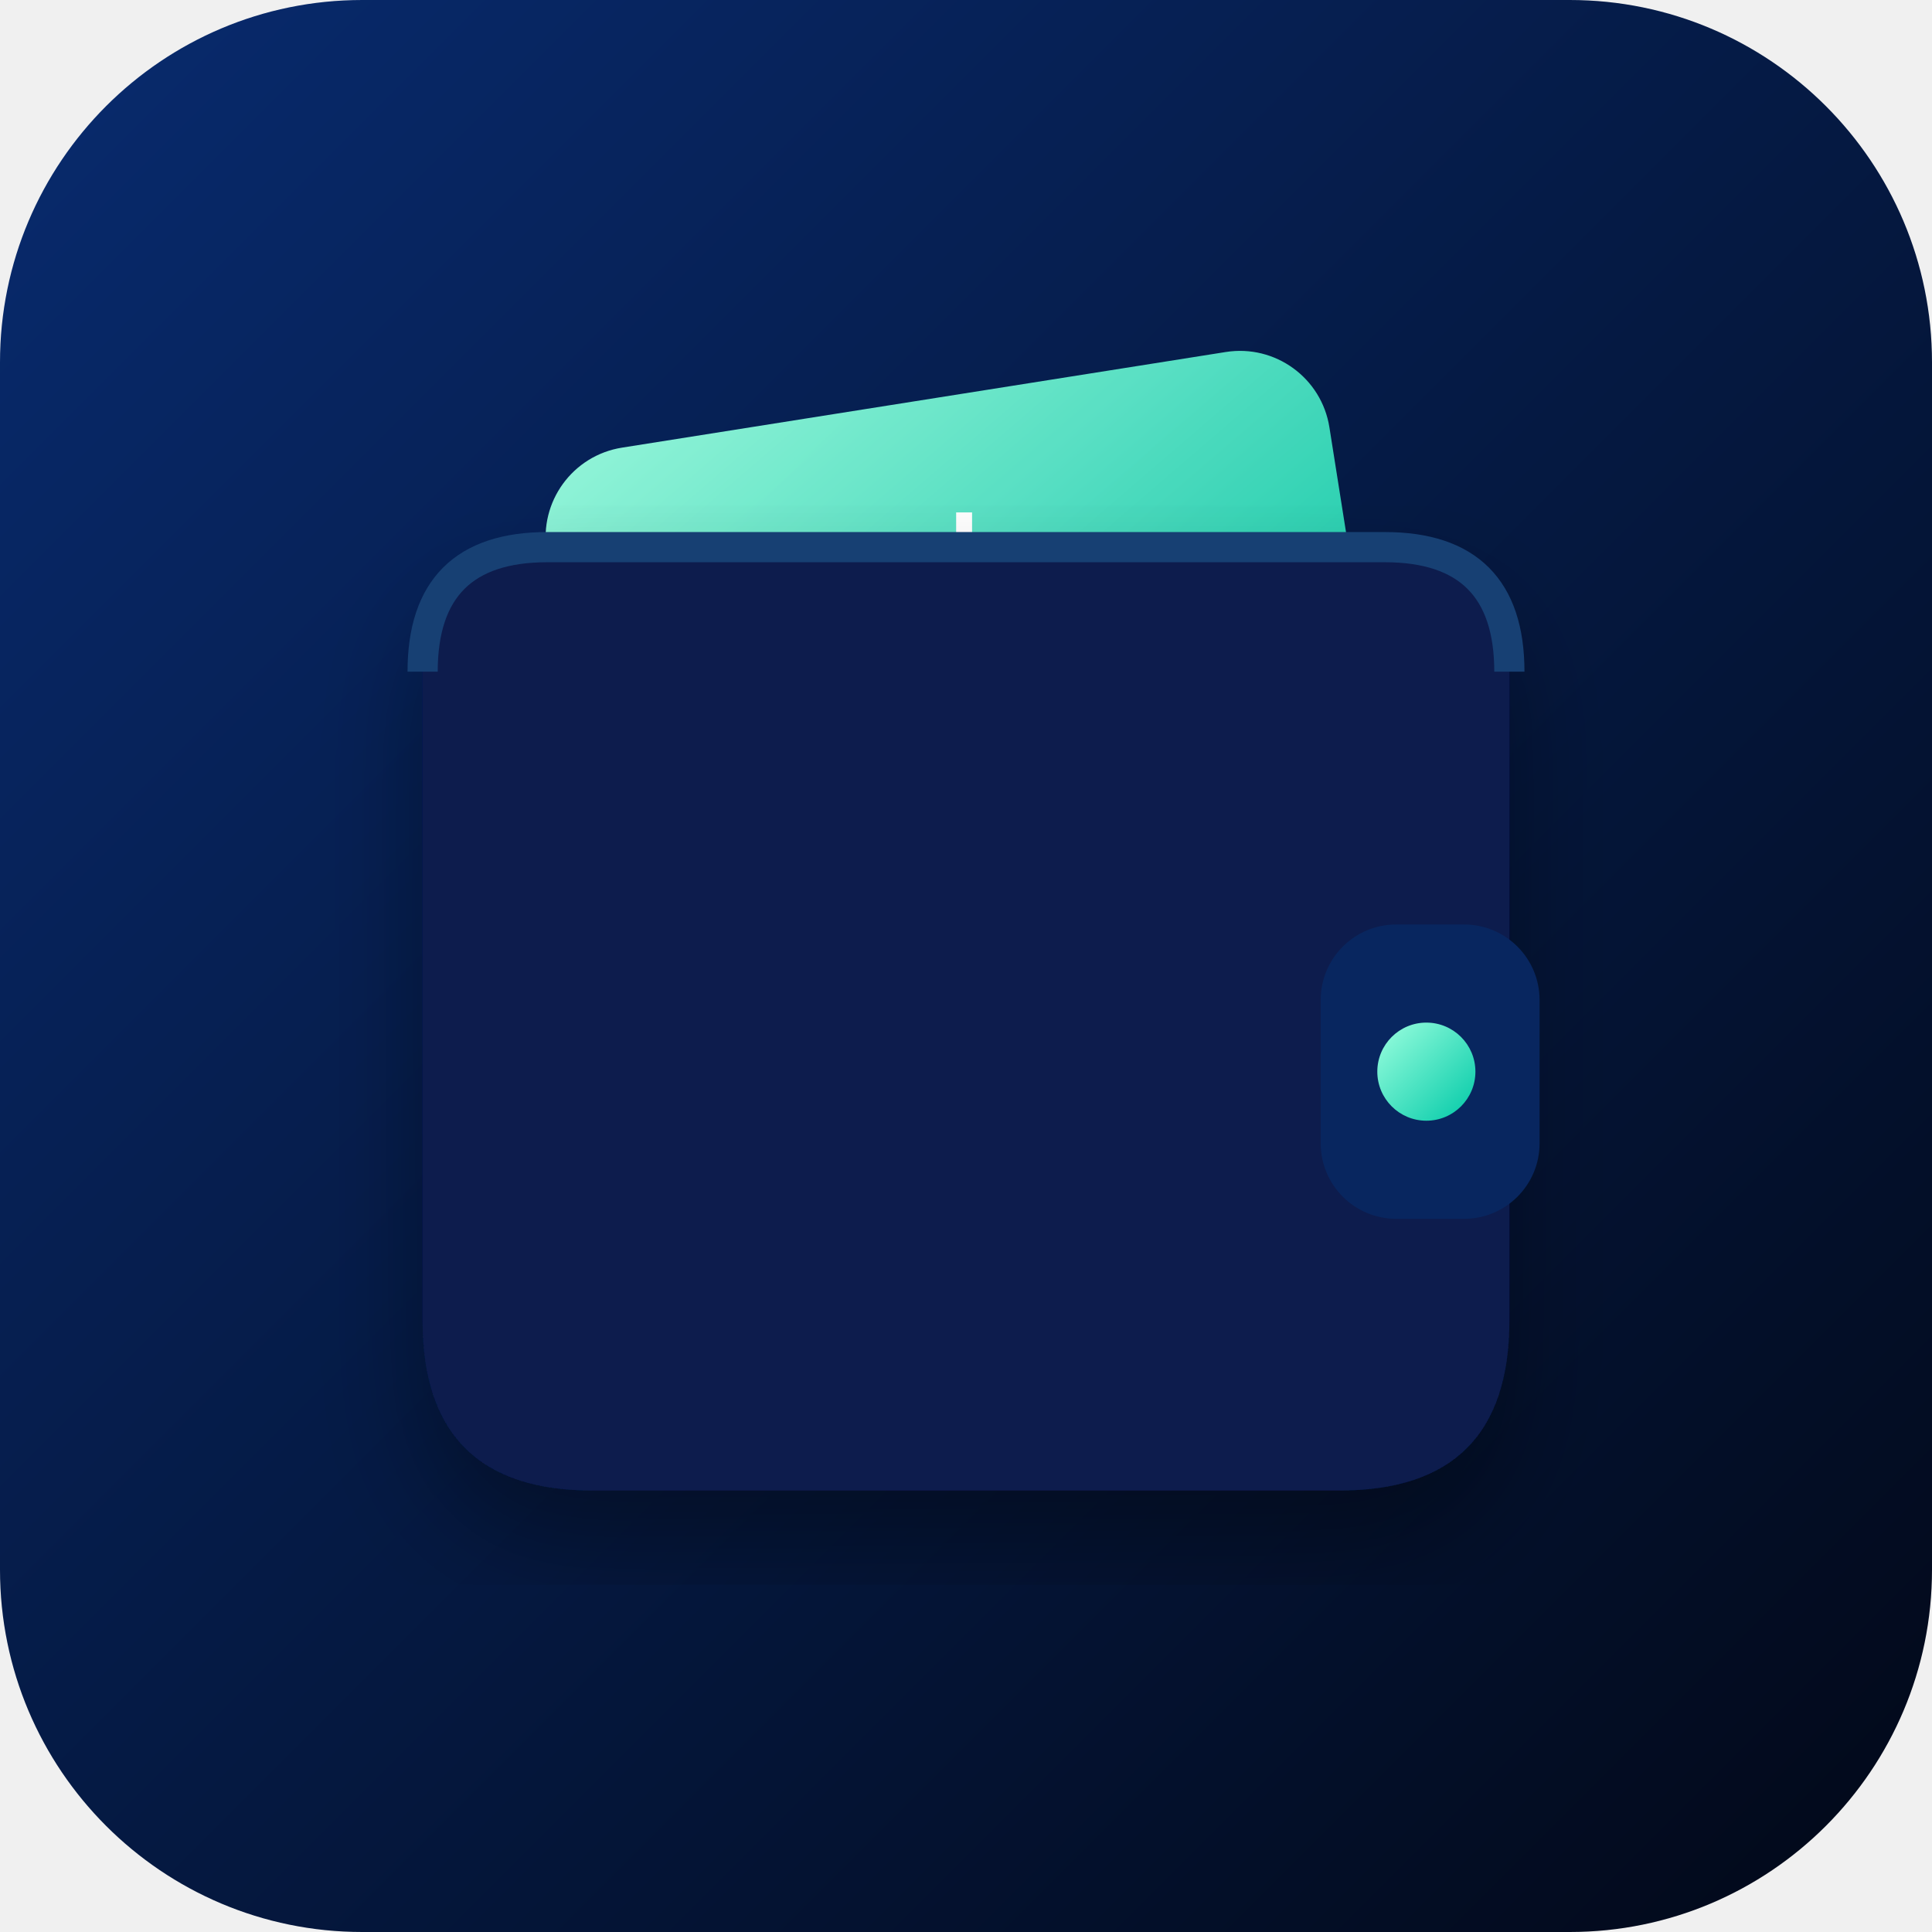
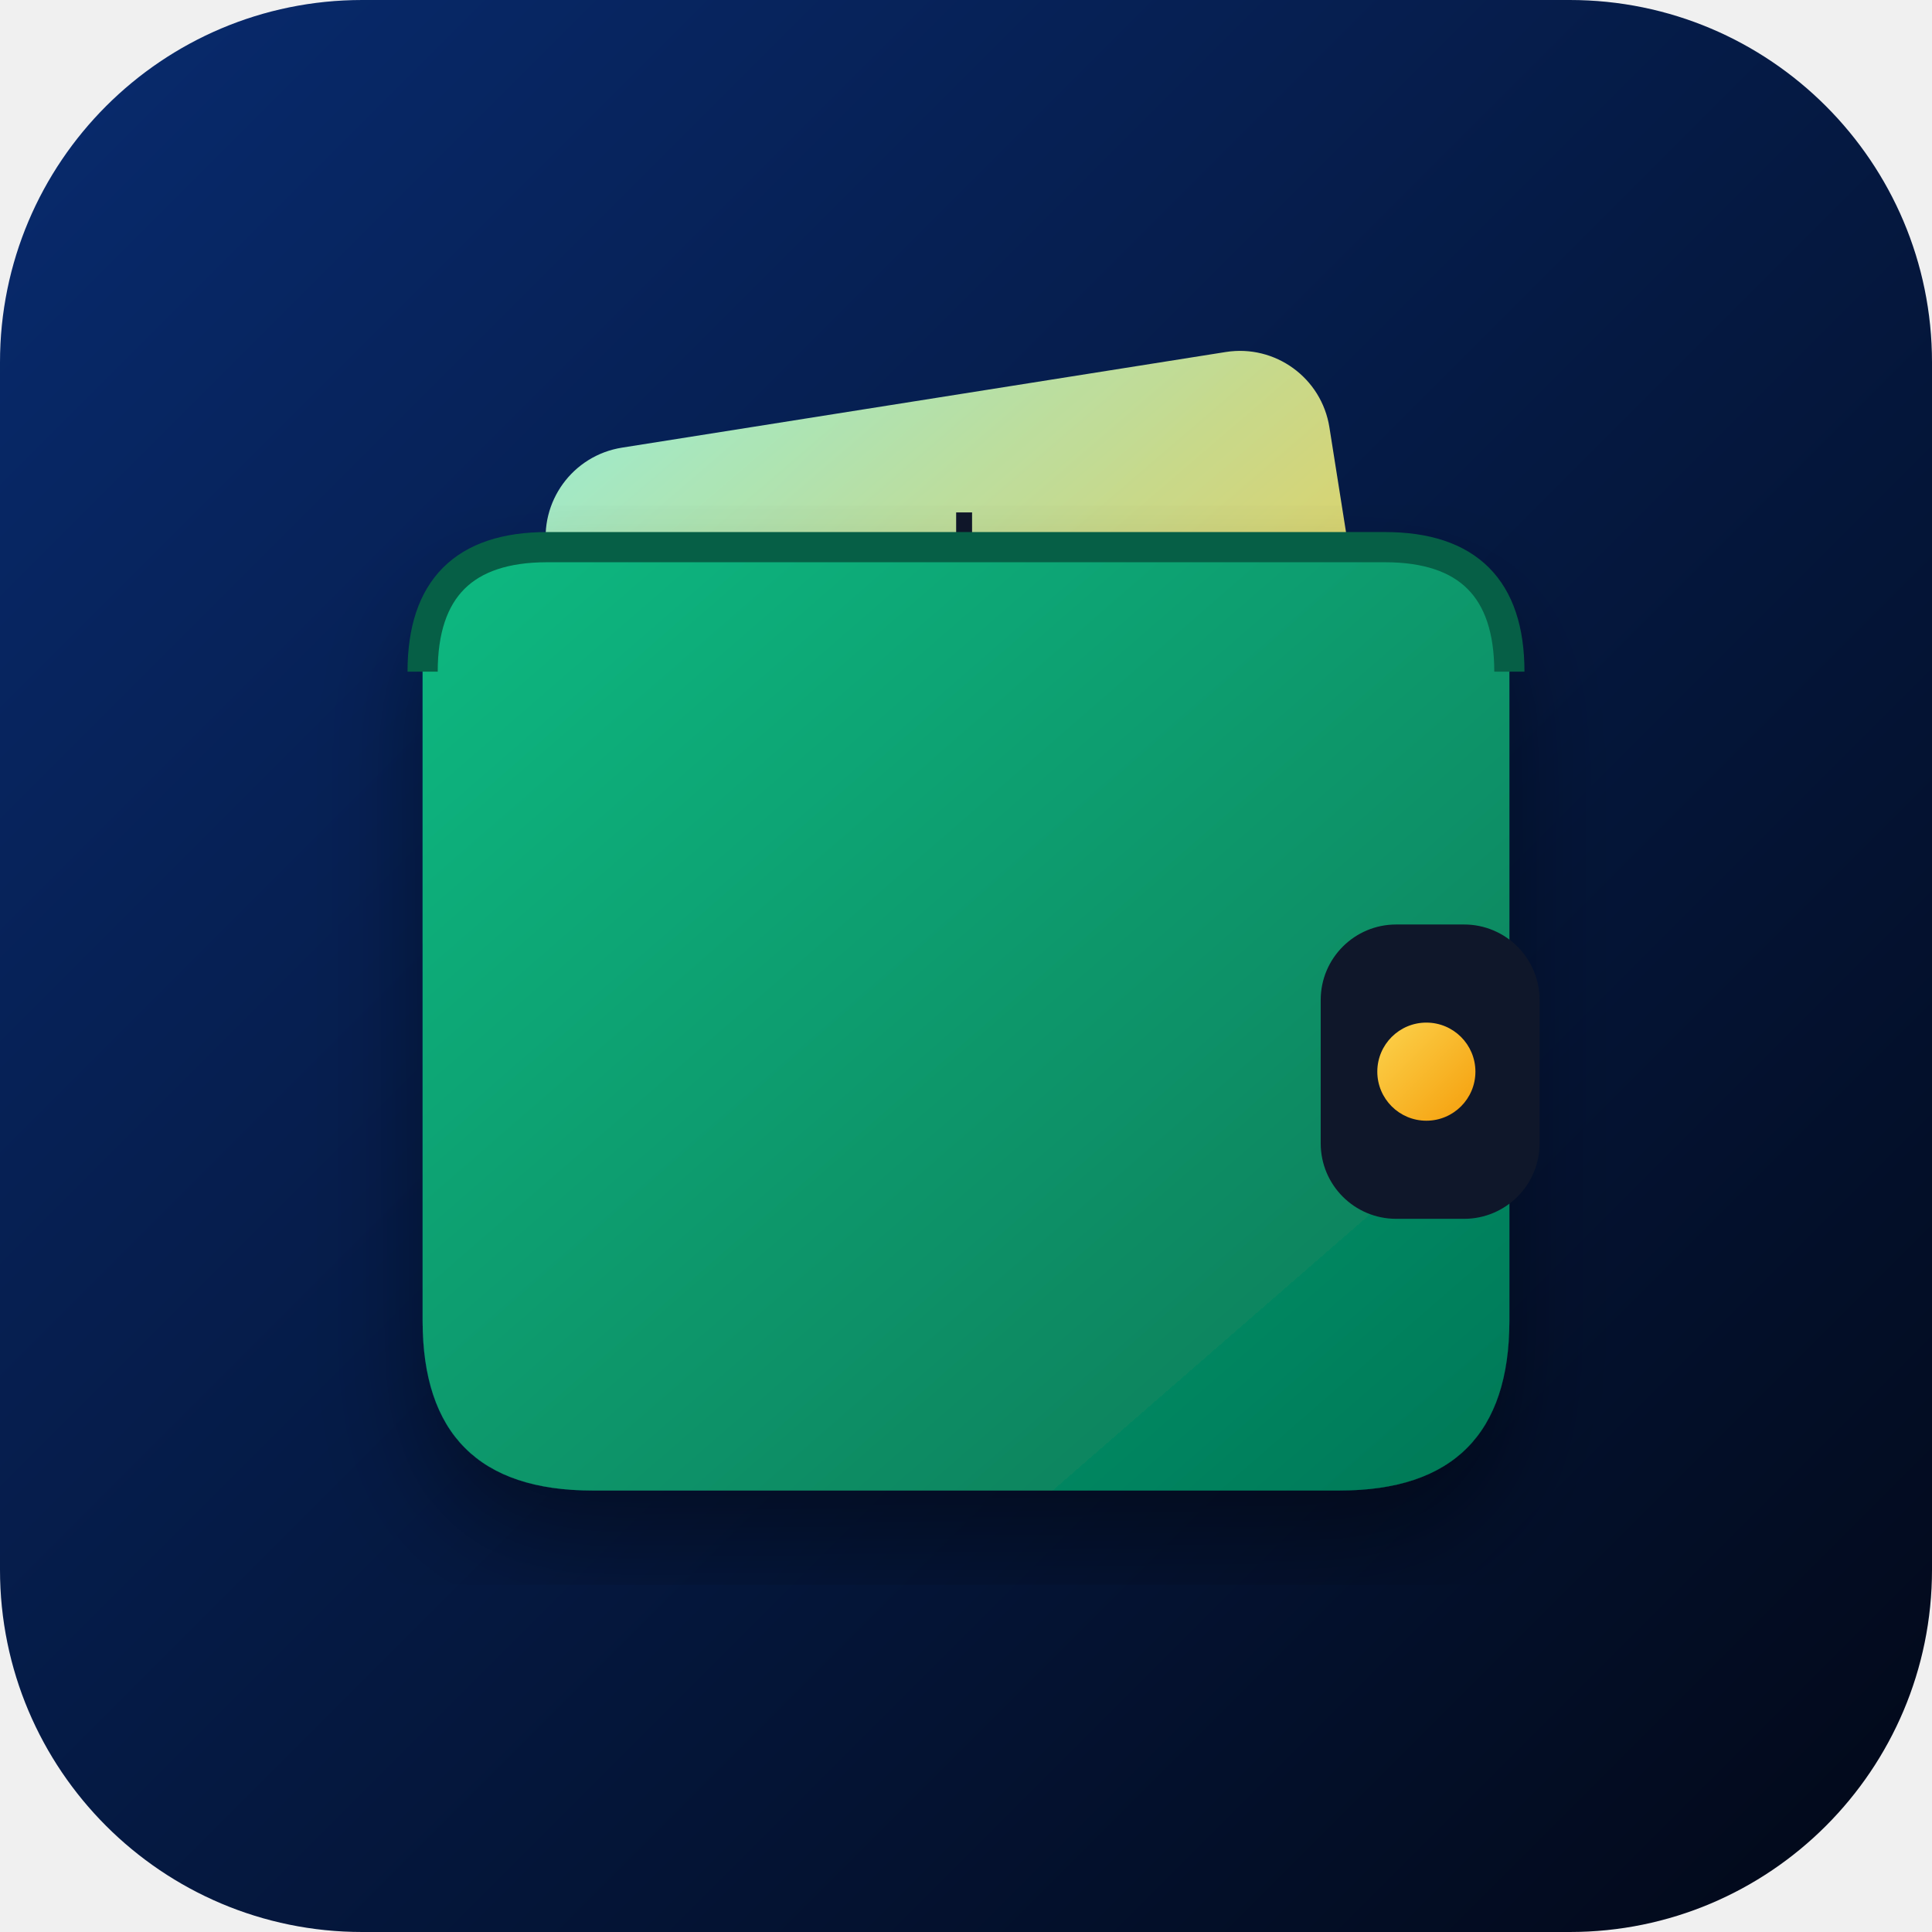
<svg xmlns="http://www.w3.org/2000/svg" viewBox="0 0 512 512" width="512" height="512">
  <defs>
    <linearGradient id="bg" x1="0" y1="0" x2="1" y2="1">
      <stop stop-color="#082b6f" />
      <stop offset="1" stop-color="#020817" />
    </linearGradient>
-     <linearGradient id="mint" x1="0" y1="0" x2="1" y2="1">
-       <stop stop-color="#9cffdf" />
-       <stop offset="1" stop-color="#00c9a7" />
+     <linearGradient id="card" x1="0" y1="0" x2="1" y2="1">
+       <stop stop-color="#A7F3D0" />
+       <stop offset="1" stop-color="#FCD34D" />
+     </linearGradient>
+     <linearGradient id="wallet" x1="0" y1="0" x2="1" y2="1">
+       <stop stop-color="#10B981" />
+       <stop offset="1" stop-color="#047857" />
+     </linearGradient>
+     <linearGradient id="claspDot" x1="0" y1="0" x2="1" y2="1">
+       <stop stop-color="#FCD34D" />
+       <stop offset="1" stop-color="#F59E0B" />
    </linearGradient>
    <filter id="walletShadow" x="-10%" y="-10%" width="120%" height="120%">
-       <feDropShadow dx="0" dy="14" stdDeviation="14" flood-opacity="0.35" />
+       <feDropShadow dx="0" dy="14" stdDeviation="14" flood-opacity="0.4" />
    </filter>
  </defs>
  <rect width="512" height="512" rx="96" fill="url(#bg)" />
-   <rect x="150" y="105" width="210" height="130" rx="24" fill="url(#mint)" transform="rotate(-9 256 170)" opacity="0.95" />
-   <text x="255" y="195" font-family="-apple-system, 'SF Pro Display', 'Helvetica Neue', sans-serif" font-size="72" font-weight="800" fill="#FFFFFF" text-anchor="middle">$</text>
-   <path d="M112 178 Q112 145 145 145 H367 Q400 145 400 178 V350 Q400 395 355 395 H157 Q112 395 112 350 Z" fill="#071b4d" filter="url(#walletShadow)" />
-   <path d="M112 178 Q112 145 145 145 H367 Q400 145 400 178" fill="none" stroke="#174073" stroke-width="8" />
-   <rect x="350" y="245" width="58" height="78" rx="20" fill="#08265f" />
-   <circle cx="378" cy="284" r="13" fill="url(#mint)" />
+   <rect x="150" y="105" width="210" height="130" rx="24" fill="url(#card)" transform="rotate(-9 256 170)" opacity="0.95" />
+   <text x="255" y="195" font-family="-apple-system, 'SF Pro Display', 'Helvetica Neue', sans-serif" font-size="72" font-weight="800" fill="#0F172A" text-anchor="middle">$</text>
+   <path d="M112 178 Q112 145 145 145 H367 Q400 145 400 178 V350 Q400 395 355 395 H157 Q112 395 112 350 Z" fill="url(#wallet)" filter="url(#walletShadow)" />
+   <path d="M112 178 Q112 145 145 145 H367 Q400 145 400 178" fill="none" stroke="#065F46" stroke-width="8" />
+   <rect x="350" y="245" width="58" height="78" rx="20" fill="#0F172A" />
+   <circle cx="378" cy="284" r="13" fill="url(#claspDot)" />
</svg>
